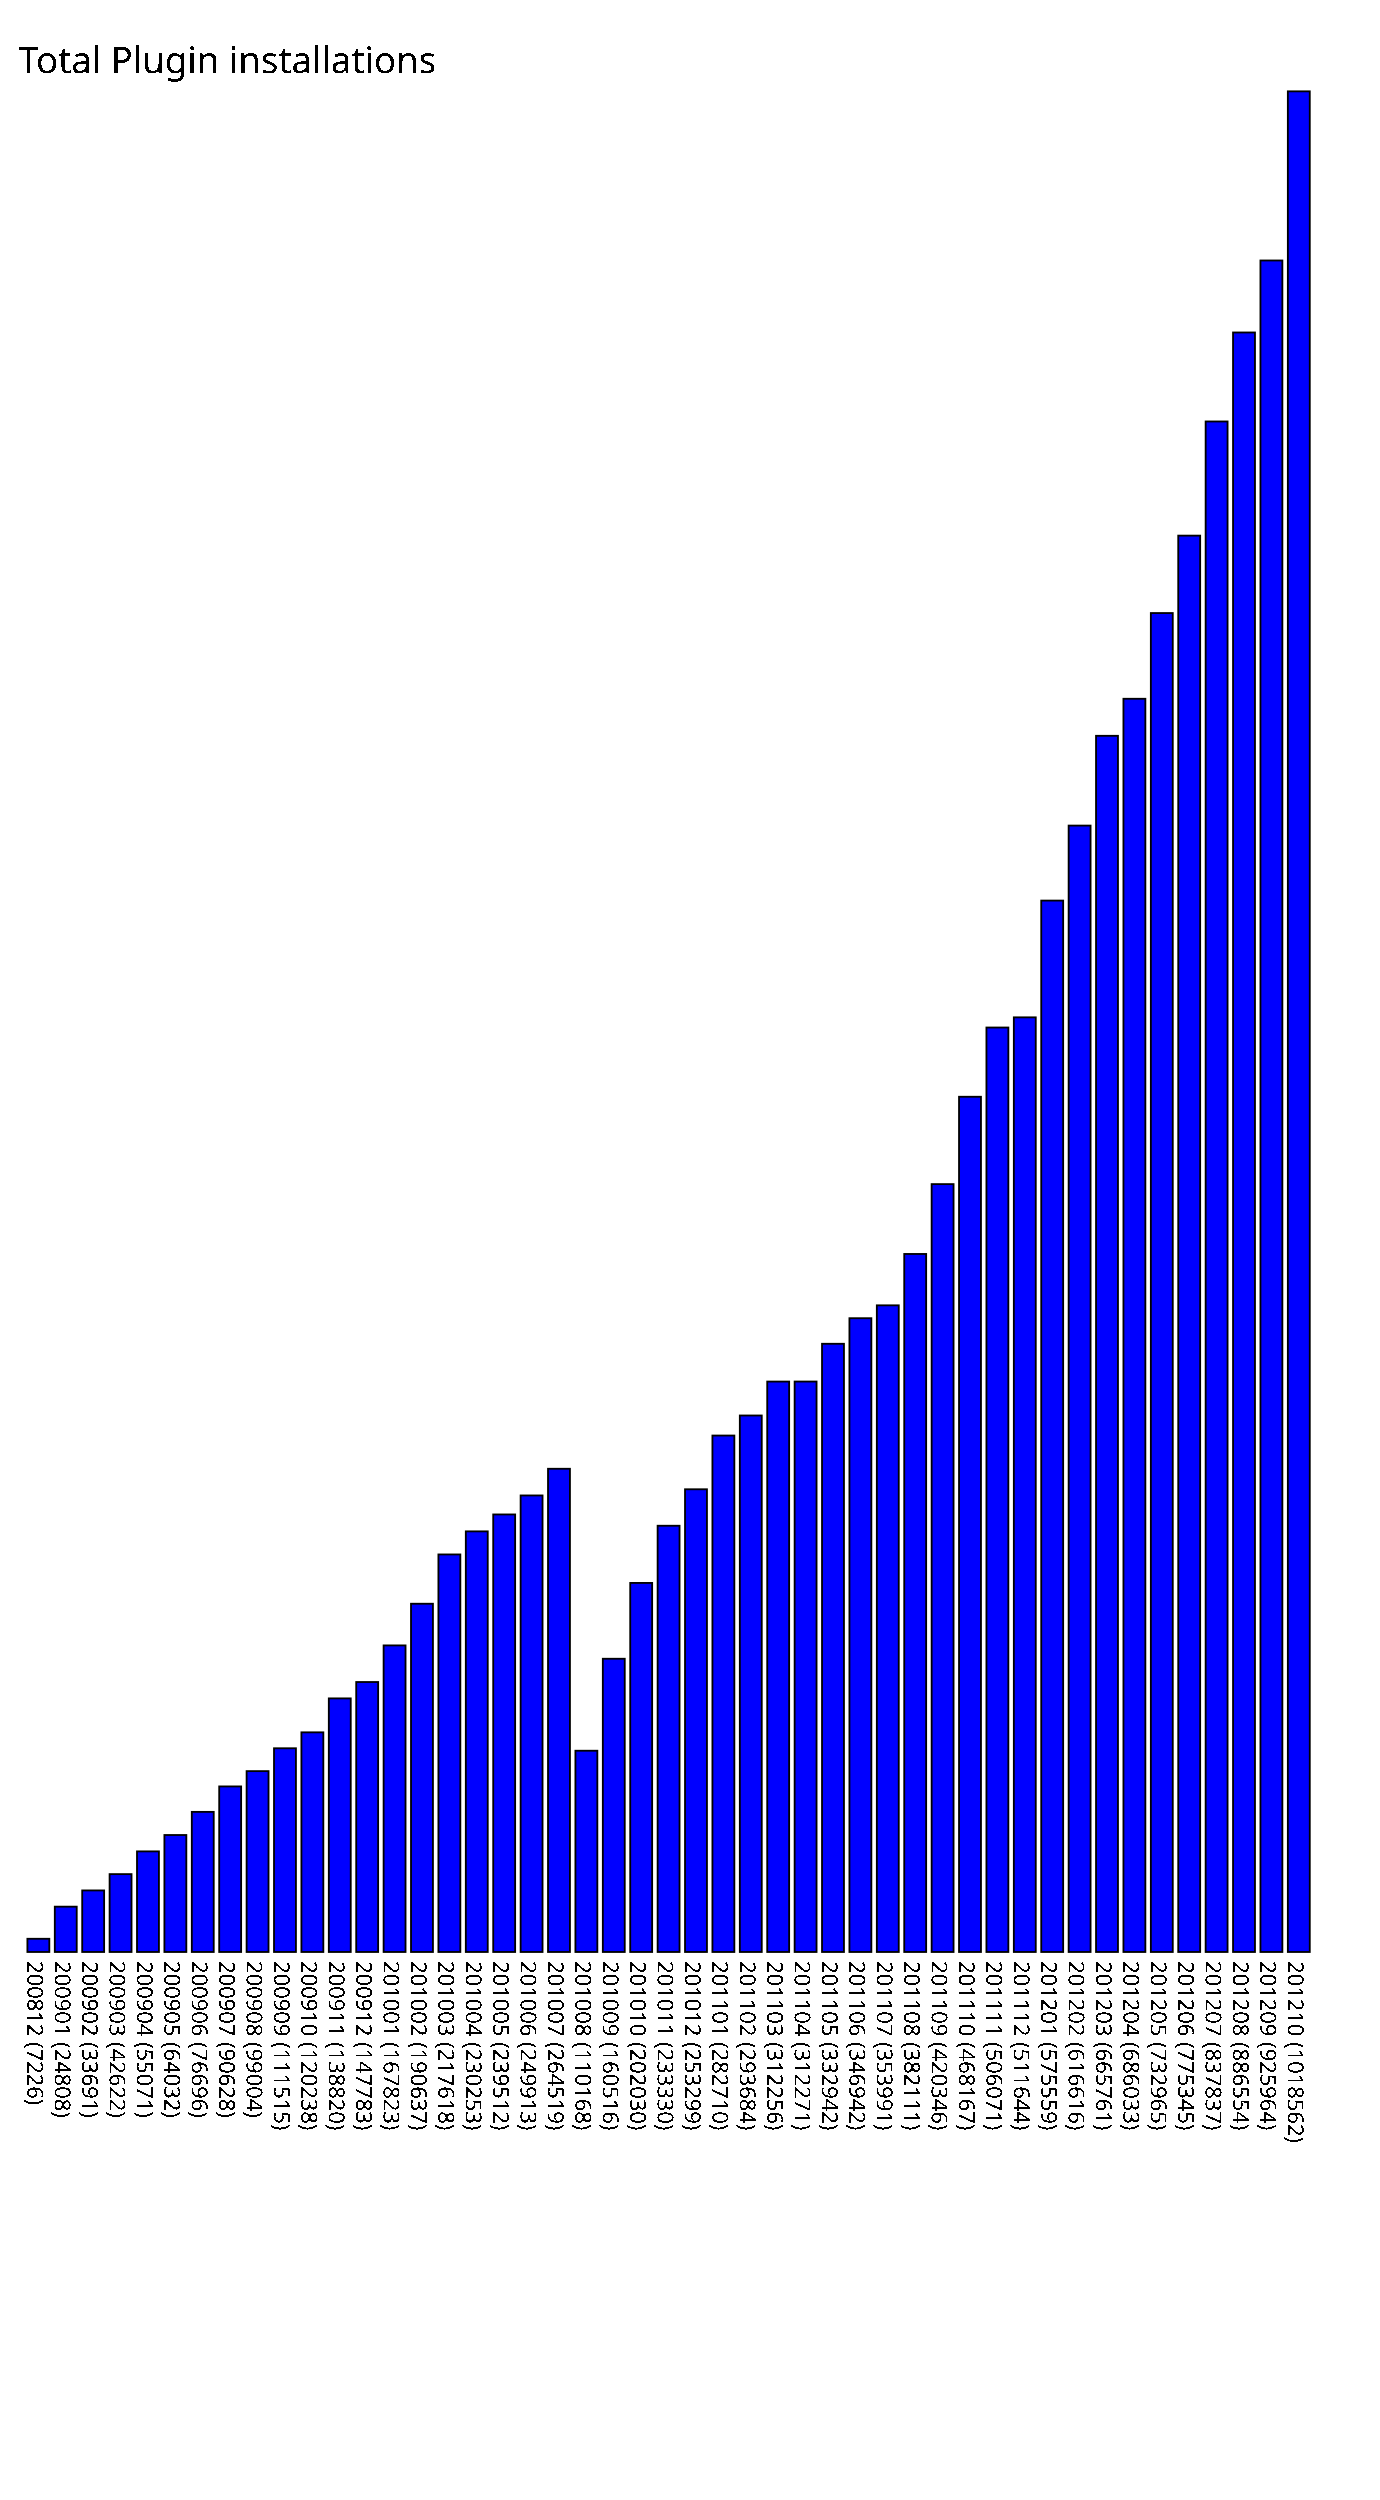
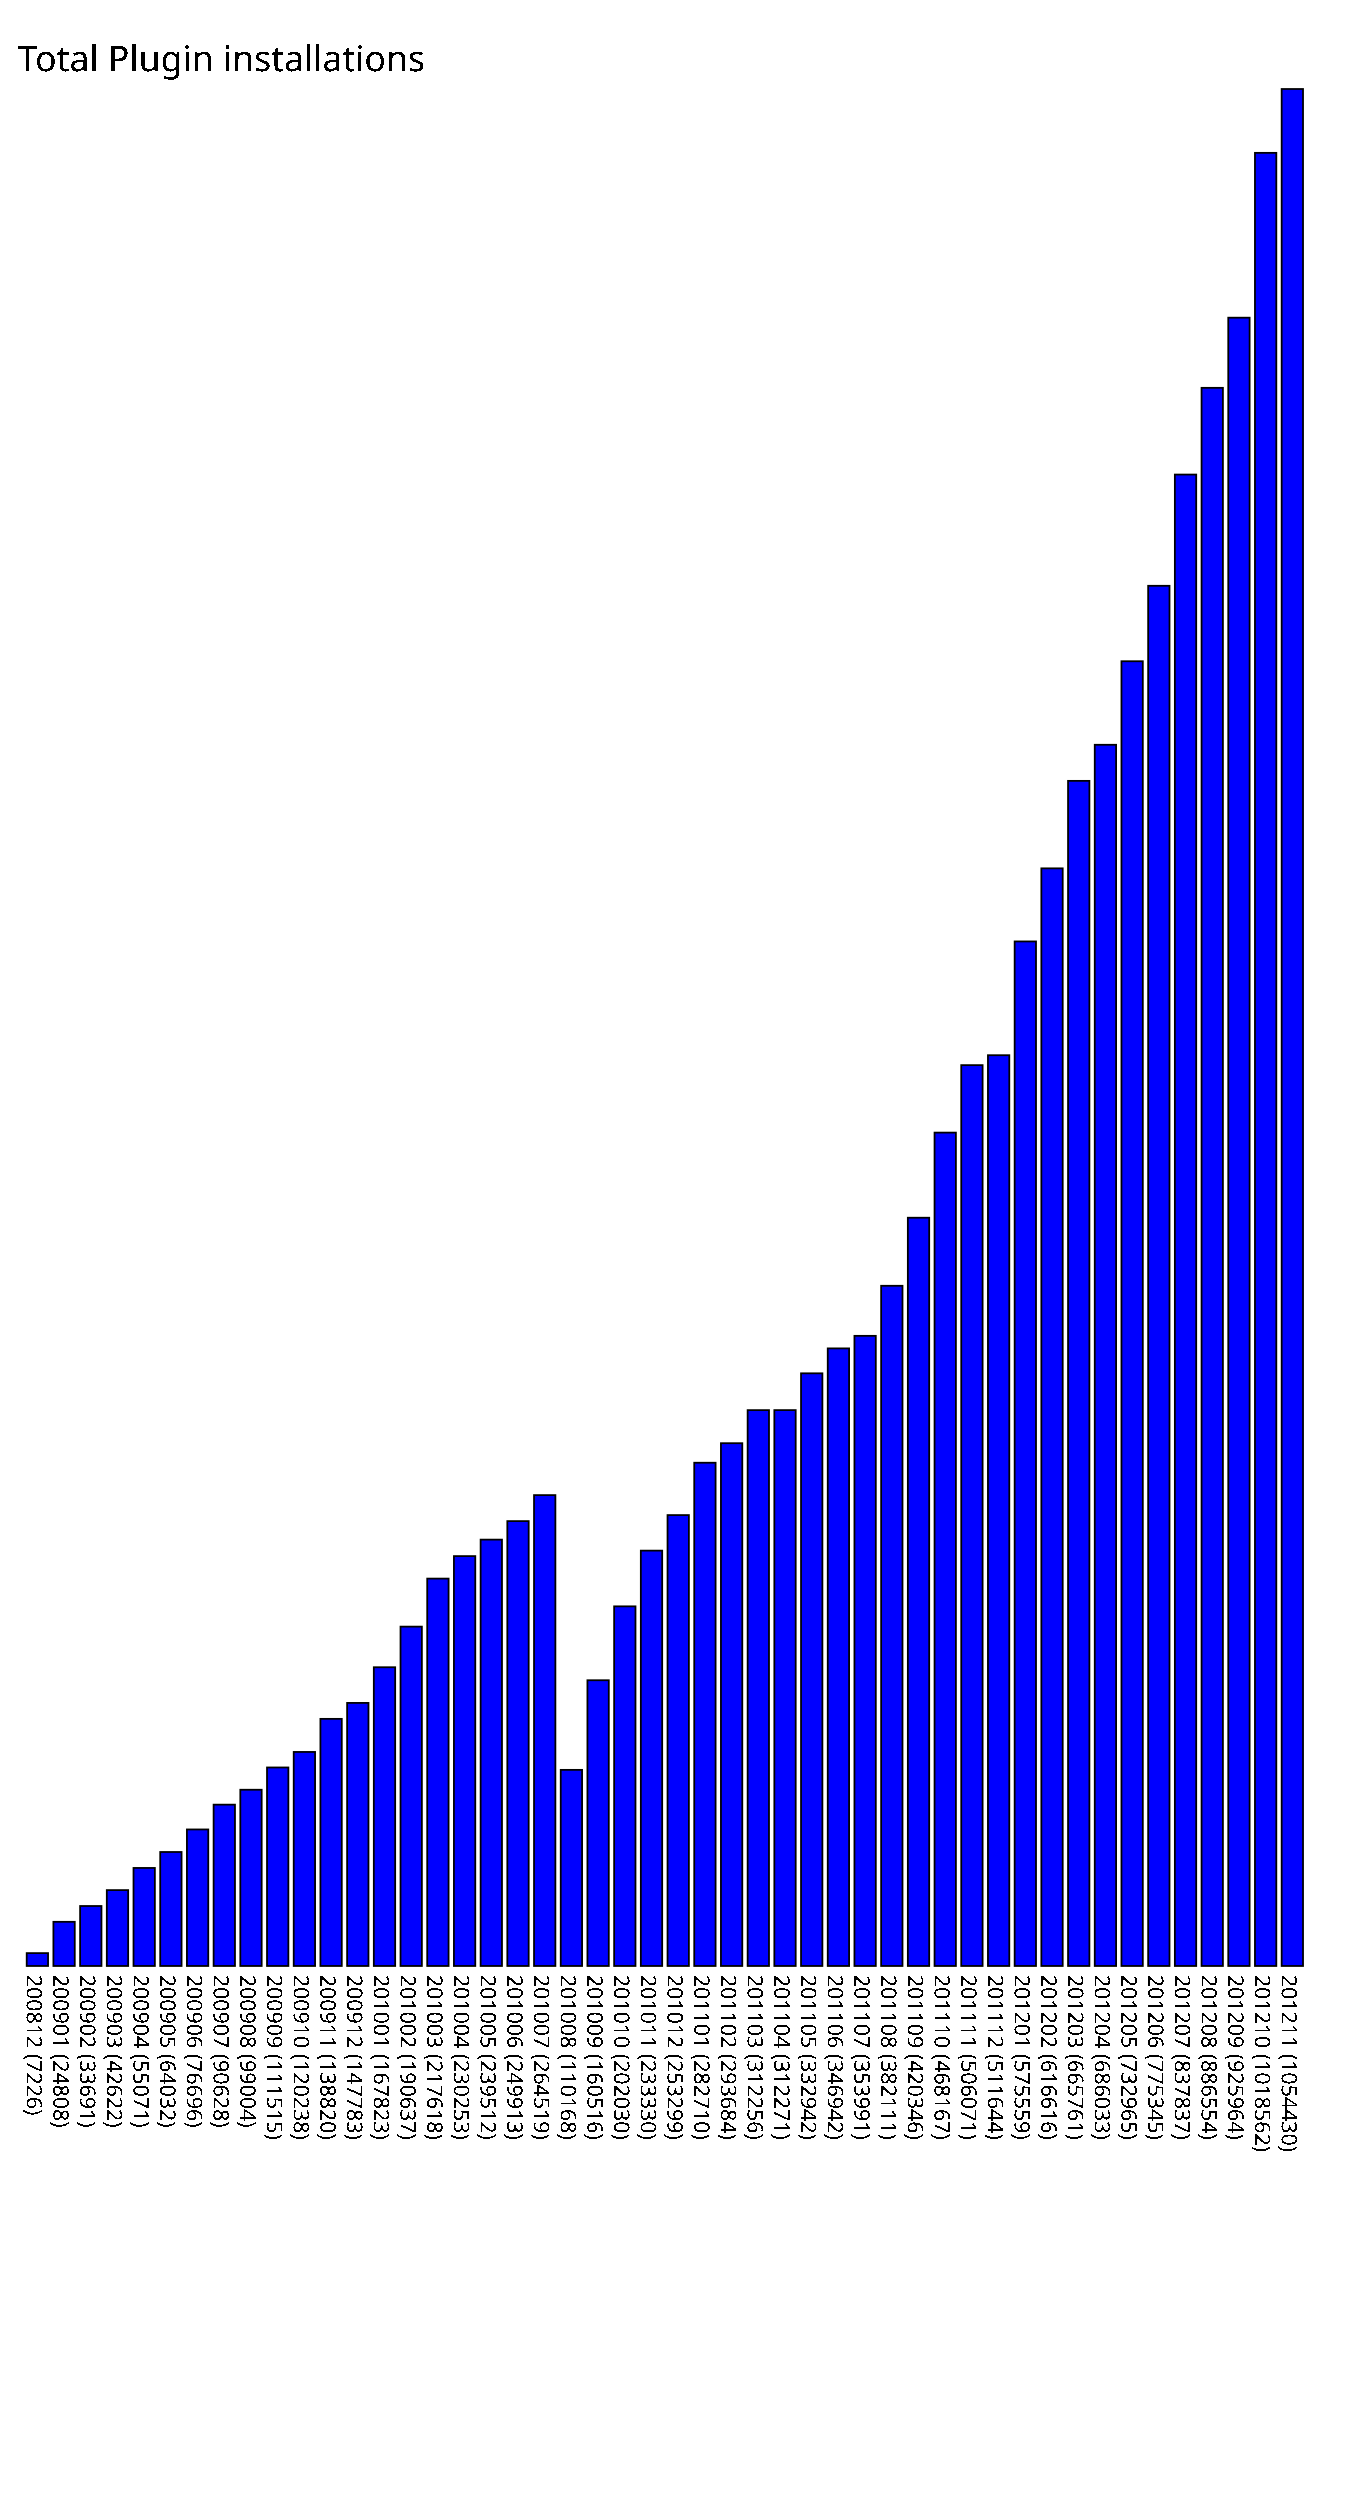
- <svg xmlns="http://www.w3.org/2000/svg" version="1.1" preserveAspectRatio="xMidYMid meet" viewBox="0 0 755 1368.562">
-   <rect fill="blue" height="7.226" stroke="black" width="12" x="15" y="1061.336" />
-   <text x="15" y="1073.562" font-family="Tahoma" font-size="12" transform="rotate(90 15,1073.562)" text-rendering="optimizeSpeed" fill="#000000;">200812 (7226)</text>
-   <rect fill="blue" height="24.808" stroke="black" width="12" x="30" y="1043.754" />
-   <text x="30" y="1073.562" font-family="Tahoma" font-size="12" transform="rotate(90 30,1073.562)" text-rendering="optimizeSpeed" fill="#000000;">200901 (24808)</text>
-   <rect fill="blue" height="33.691" stroke="black" width="12" x="45" y="1034.871" />
-   <text x="45" y="1073.562" font-family="Tahoma" font-size="12" transform="rotate(90 45,1073.562)" text-rendering="optimizeSpeed" fill="#000000;">200902 (33691)</text>
-   <rect fill="blue" height="42.622" stroke="black" width="12" x="60" y="1025.940" />
-   <text x="60" y="1073.562" font-family="Tahoma" font-size="12" transform="rotate(90 60,1073.562)" text-rendering="optimizeSpeed" fill="#000000;">200903 (42622)</text>
-   <rect fill="blue" height="55.071" stroke="black" width="12" x="75" y="1013.491" />
-   <text x="75" y="1073.562" font-family="Tahoma" font-size="12" transform="rotate(90 75,1073.562)" text-rendering="optimizeSpeed" fill="#000000;">200904 (55071)</text>
-   <rect fill="blue" height="64.032" stroke="black" width="12" x="90" y="1004.530" />
-   <text x="90" y="1073.562" font-family="Tahoma" font-size="12" transform="rotate(90 90,1073.562)" text-rendering="optimizeSpeed" fill="#000000;">200905 (64032)</text>
-   <rect fill="blue" height="76.696" stroke="black" width="12" x="105" y="991.866" />
-   <text x="105" y="1073.562" font-family="Tahoma" font-size="12" transform="rotate(90 105,1073.562)" text-rendering="optimizeSpeed" fill="#000000;">200906 (76696)</text>
-   <rect fill="blue" height="90.628" stroke="black" width="12" x="120" y="977.934" />
-   <text x="120" y="1073.562" font-family="Tahoma" font-size="12" transform="rotate(90 120,1073.562)" text-rendering="optimizeSpeed" fill="#000000;">200907 (90628)</text>
-   <rect fill="blue" height="99.004" stroke="black" width="12" x="135" y="969.558" />
-   <text x="135" y="1073.562" font-family="Tahoma" font-size="12" transform="rotate(90 135,1073.562)" text-rendering="optimizeSpeed" fill="#000000;">200908 (99004)</text>
-   <rect fill="blue" height="111.515" stroke="black" width="12" x="150" y="957.047" />
-   <text x="150" y="1073.562" font-family="Tahoma" font-size="12" transform="rotate(90 150,1073.562)" text-rendering="optimizeSpeed" fill="#000000;">200909 (111515)</text>
-   <rect fill="blue" height="120.238" stroke="black" width="12" x="165" y="948.324" />
-   <text x="165" y="1073.562" font-family="Tahoma" font-size="12" transform="rotate(90 165,1073.562)" text-rendering="optimizeSpeed" fill="#000000;">200910 (120238)</text>
-   <rect fill="blue" height="138.82" stroke="black" width="12" x="180" y="929.742" />
-   <text x="180" y="1073.562" font-family="Tahoma" font-size="12" transform="rotate(90 180,1073.562)" text-rendering="optimizeSpeed" fill="#000000;">200911 (138820)</text>
-   <rect fill="blue" height="147.783" stroke="black" width="12" x="195" y="920.779" />
-   <text x="195" y="1073.562" font-family="Tahoma" font-size="12" transform="rotate(90 195,1073.562)" text-rendering="optimizeSpeed" fill="#000000;">200912 (147783)</text>
-   <rect fill="blue" height="167.823" stroke="black" width="12" x="210" y="900.739" />
-   <text x="210" y="1073.562" font-family="Tahoma" font-size="12" transform="rotate(90 210,1073.562)" text-rendering="optimizeSpeed" fill="#000000;">201001 (167823)</text>
-   <rect fill="blue" height="190.637" stroke="black" width="12" x="225" y="877.925" />
-   <text x="225" y="1073.562" font-family="Tahoma" font-size="12" transform="rotate(90 225,1073.562)" text-rendering="optimizeSpeed" fill="#000000;">201002 (190637)</text>
-   <rect fill="blue" height="217.618" stroke="black" width="12" x="240" y="850.944" />
-   <text x="240" y="1073.562" font-family="Tahoma" font-size="12" transform="rotate(90 240,1073.562)" text-rendering="optimizeSpeed" fill="#000000;">201003 (217618)</text>
-   <rect fill="blue" height="230.253" stroke="black" width="12" x="255" y="838.309" />
-   <text x="255" y="1073.562" font-family="Tahoma" font-size="12" transform="rotate(90 255,1073.562)" text-rendering="optimizeSpeed" fill="#000000;">201004 (230253)</text>
-   <rect fill="blue" height="239.512" stroke="black" width="12" x="270" y="829.050" />
-   <text x="270" y="1073.562" font-family="Tahoma" font-size="12" transform="rotate(90 270,1073.562)" text-rendering="optimizeSpeed" fill="#000000;">201005 (239512)</text>
-   <rect fill="blue" height="249.913" stroke="black" width="12" x="285" y="818.649" />
-   <text x="285" y="1073.562" font-family="Tahoma" font-size="12" transform="rotate(90 285,1073.562)" text-rendering="optimizeSpeed" fill="#000000;">201006 (249913)</text>
-   <rect fill="blue" height="264.519" stroke="black" width="12" x="300" y="804.043" />
-   <text x="300" y="1073.562" font-family="Tahoma" font-size="12" transform="rotate(90 300,1073.562)" text-rendering="optimizeSpeed" fill="#000000;">201007 (264519)</text>
-   <rect fill="blue" height="110.168" stroke="black" width="12" x="315" y="958.394" />
-   <text x="315" y="1073.562" font-family="Tahoma" font-size="12" transform="rotate(90 315,1073.562)" text-rendering="optimizeSpeed" fill="#000000;">201008 (110168)</text>
-   <rect fill="blue" height="160.516" stroke="black" width="12" x="330" y="908.046" />
-   <text x="330" y="1073.562" font-family="Tahoma" font-size="12" transform="rotate(90 330,1073.562)" text-rendering="optimizeSpeed" fill="#000000;">201009 (160516)</text>
-   <rect fill="blue" height="202.03" stroke="black" width="12" x="345" y="866.532" />
-   <text x="345" y="1073.562" font-family="Tahoma" font-size="12" transform="rotate(90 345,1073.562)" text-rendering="optimizeSpeed" fill="#000000;">201010 (202030)</text>
-   <rect fill="blue" height="233.33" stroke="black" width="12" x="360" y="835.232" />
-   <text x="360" y="1073.562" font-family="Tahoma" font-size="12" transform="rotate(90 360,1073.562)" text-rendering="optimizeSpeed" fill="#000000;">201011 (233330)</text>
-   <rect fill="blue" height="253.299" stroke="black" width="12" x="375" y="815.263" />
-   <text x="375" y="1073.562" font-family="Tahoma" font-size="12" transform="rotate(90 375,1073.562)" text-rendering="optimizeSpeed" fill="#000000;">201012 (253299)</text>
-   <rect fill="blue" height="282.71" stroke="black" width="12" x="390" y="785.852" />
-   <text x="390" y="1073.562" font-family="Tahoma" font-size="12" transform="rotate(90 390,1073.562)" text-rendering="optimizeSpeed" fill="#000000;">201101 (282710)</text>
-   <rect fill="blue" height="293.684" stroke="black" width="12" x="405" y="774.878" />
-   <text x="405" y="1073.562" font-family="Tahoma" font-size="12" transform="rotate(90 405,1073.562)" text-rendering="optimizeSpeed" fill="#000000;">201102 (293684)</text>
-   <rect fill="blue" height="312.256" stroke="black" width="12" x="420" y="756.306" />
-   <text x="420" y="1073.562" font-family="Tahoma" font-size="12" transform="rotate(90 420,1073.562)" text-rendering="optimizeSpeed" fill="#000000;">201103 (312256)</text>
-   <rect fill="blue" height="312.271" stroke="black" width="12" x="435" y="756.291" />
-   <text x="435" y="1073.562" font-family="Tahoma" font-size="12" transform="rotate(90 435,1073.562)" text-rendering="optimizeSpeed" fill="#000000;">201104 (312271)</text>
-   <rect fill="blue" height="332.942" stroke="black" width="12" x="450" y="735.620" />
-   <text x="450" y="1073.562" font-family="Tahoma" font-size="12" transform="rotate(90 450,1073.562)" text-rendering="optimizeSpeed" fill="#000000;">201105 (332942)</text>
-   <rect fill="blue" height="346.942" stroke="black" width="12" x="465" y="721.620" />
-   <text x="465" y="1073.562" font-family="Tahoma" font-size="12" transform="rotate(90 465,1073.562)" text-rendering="optimizeSpeed" fill="#000000;">201106 (346942)</text>
-   <rect fill="blue" height="353.991" stroke="black" width="12" x="480" y="714.571" />
-   <text x="480" y="1073.562" font-family="Tahoma" font-size="12" transform="rotate(90 480,1073.562)" text-rendering="optimizeSpeed" fill="#000000;">201107 (353991)</text>
-   <rect fill="blue" height="382.111" stroke="black" width="12" x="495" y="686.451" />
-   <text x="495" y="1073.562" font-family="Tahoma" font-size="12" transform="rotate(90 495,1073.562)" text-rendering="optimizeSpeed" fill="#000000;">201108 (382111)</text>
-   <rect fill="blue" height="420.346" stroke="black" width="12" x="510" y="648.216" />
-   <text x="510" y="1073.562" font-family="Tahoma" font-size="12" transform="rotate(90 510,1073.562)" text-rendering="optimizeSpeed" fill="#000000;">201109 (420346)</text>
-   <rect fill="blue" height="468.167" stroke="black" width="12" x="525" y="600.395" />
-   <text x="525" y="1073.562" font-family="Tahoma" font-size="12" transform="rotate(90 525,1073.562)" text-rendering="optimizeSpeed" fill="#000000;">201110 (468167)</text>
-   <rect fill="blue" height="506.071" stroke="black" width="12" x="540" y="562.491" />
-   <text x="540" y="1073.562" font-family="Tahoma" font-size="12" transform="rotate(90 540,1073.562)" text-rendering="optimizeSpeed" fill="#000000;">201111 (506071)</text>
-   <rect fill="blue" height="511.644" stroke="black" width="12" x="555" y="556.918" />
-   <text x="555" y="1073.562" font-family="Tahoma" font-size="12" transform="rotate(90 555,1073.562)" text-rendering="optimizeSpeed" fill="#000000;">201112 (511644)</text>
-   <rect fill="blue" height="575.559" stroke="black" width="12" x="570" y="493.003" />
-   <text x="570" y="1073.562" font-family="Tahoma" font-size="12" transform="rotate(90 570,1073.562)" text-rendering="optimizeSpeed" fill="#000000;">201201 (575559)</text>
-   <rect fill="blue" height="616.616" stroke="black" width="12" x="585" y="451.946" />
-   <text x="585" y="1073.562" font-family="Tahoma" font-size="12" transform="rotate(90 585,1073.562)" text-rendering="optimizeSpeed" fill="#000000;">201202 (616616)</text>
-   <rect fill="blue" height="665.761" stroke="black" width="12" x="600" y="402.801" />
-   <text x="600" y="1073.562" font-family="Tahoma" font-size="12" transform="rotate(90 600,1073.562)" text-rendering="optimizeSpeed" fill="#000000;">201203 (665761)</text>
-   <rect fill="blue" height="686.033" stroke="black" width="12" x="615" y="382.529" />
-   <text x="615" y="1073.562" font-family="Tahoma" font-size="12" transform="rotate(90 615,1073.562)" text-rendering="optimizeSpeed" fill="#000000;">201204 (686033)</text>
-   <rect fill="blue" height="732.965" stroke="black" width="12" x="630" y="335.597" />
-   <text x="630" y="1073.562" font-family="Tahoma" font-size="12" transform="rotate(90 630,1073.562)" text-rendering="optimizeSpeed" fill="#000000;">201205 (732965)</text>
-   <rect fill="blue" height="775.345" stroke="black" width="12" x="645" y="293.217" />
-   <text x="645" y="1073.562" font-family="Tahoma" font-size="12" transform="rotate(90 645,1073.562)" text-rendering="optimizeSpeed" fill="#000000;">201206 (775345)</text>
-   <rect fill="blue" height="837.837" stroke="black" width="12" x="660" y="230.725" />
-   <text x="660" y="1073.562" font-family="Tahoma" font-size="12" transform="rotate(90 660,1073.562)" text-rendering="optimizeSpeed" fill="#000000;">201207 (837837)</text>
-   <rect fill="blue" height="886.554" stroke="black" width="12" x="675" y="182.008" />
-   <text x="675" y="1073.562" font-family="Tahoma" font-size="12" transform="rotate(90 675,1073.562)" text-rendering="optimizeSpeed" fill="#000000;">201208 (886554)</text>
-   <rect fill="blue" height="925.964" stroke="black" width="12" x="690" y="142.598" />
-   <text x="690" y="1073.562" font-family="Tahoma" font-size="12" transform="rotate(90 690,1073.562)" text-rendering="optimizeSpeed" fill="#000000;">201209 (925964)</text>
-   <rect fill="blue" height="1018.562" stroke="black" width="12" x="705" y="50.000" />
-   <text x="705" y="1073.562" font-family="Tahoma" font-size="12" transform="rotate(90 705,1073.562)" text-rendering="optimizeSpeed" fill="#000000;">201210 (1018562)</text>
+ <svg xmlns="http://www.w3.org/2000/svg" version="1.1" preserveAspectRatio="xMidYMid meet" viewBox="0 0 770 1404.43">
+   <rect fill="blue" height="7.226" stroke="black" width="12" x="15" y="1097.204" />
+   <text x="15" y="1109.430" font-family="Tahoma" font-size="12" transform="rotate(90 15,1109.430)" text-rendering="optimizeSpeed" fill="#000000;">200812 (7226)</text>
+   <rect fill="blue" height="24.808" stroke="black" width="12" x="30" y="1079.622" />
+   <text x="30" y="1109.430" font-family="Tahoma" font-size="12" transform="rotate(90 30,1109.430)" text-rendering="optimizeSpeed" fill="#000000;">200901 (24808)</text>
+   <rect fill="blue" height="33.691" stroke="black" width="12" x="45" y="1070.739" />
+   <text x="45" y="1109.430" font-family="Tahoma" font-size="12" transform="rotate(90 45,1109.430)" text-rendering="optimizeSpeed" fill="#000000;">200902 (33691)</text>
+   <rect fill="blue" height="42.622" stroke="black" width="12" x="60" y="1061.808" />
+   <text x="60" y="1109.430" font-family="Tahoma" font-size="12" transform="rotate(90 60,1109.430)" text-rendering="optimizeSpeed" fill="#000000;">200903 (42622)</text>
+   <rect fill="blue" height="55.071" stroke="black" width="12" x="75" y="1049.359" />
+   <text x="75" y="1109.430" font-family="Tahoma" font-size="12" transform="rotate(90 75,1109.430)" text-rendering="optimizeSpeed" fill="#000000;">200904 (55071)</text>
+   <rect fill="blue" height="64.032" stroke="black" width="12" x="90" y="1040.398" />
+   <text x="90" y="1109.430" font-family="Tahoma" font-size="12" transform="rotate(90 90,1109.430)" text-rendering="optimizeSpeed" fill="#000000;">200905 (64032)</text>
+   <rect fill="blue" height="76.696" stroke="black" width="12" x="105" y="1027.734" />
+   <text x="105" y="1109.430" font-family="Tahoma" font-size="12" transform="rotate(90 105,1109.430)" text-rendering="optimizeSpeed" fill="#000000;">200906 (76696)</text>
+   <rect fill="blue" height="90.628" stroke="black" width="12" x="120" y="1013.802" />
+   <text x="120" y="1109.430" font-family="Tahoma" font-size="12" transform="rotate(90 120,1109.430)" text-rendering="optimizeSpeed" fill="#000000;">200907 (90628)</text>
+   <rect fill="blue" height="99.004" stroke="black" width="12" x="135" y="1005.426" />
+   <text x="135" y="1109.430" font-family="Tahoma" font-size="12" transform="rotate(90 135,1109.430)" text-rendering="optimizeSpeed" fill="#000000;">200908 (99004)</text>
+   <rect fill="blue" height="111.515" stroke="black" width="12" x="150" y="992.915" />
+   <text x="150" y="1109.430" font-family="Tahoma" font-size="12" transform="rotate(90 150,1109.430)" text-rendering="optimizeSpeed" fill="#000000;">200909 (111515)</text>
+   <rect fill="blue" height="120.238" stroke="black" width="12" x="165" y="984.192" />
+   <text x="165" y="1109.430" font-family="Tahoma" font-size="12" transform="rotate(90 165,1109.430)" text-rendering="optimizeSpeed" fill="#000000;">200910 (120238)</text>
+   <rect fill="blue" height="138.82" stroke="black" width="12" x="180" y="965.61" />
+   <text x="180" y="1109.43" font-family="Tahoma" font-size="12" transform="rotate(90 180,1109.43)" text-rendering="optimizeSpeed" fill="#000000;">200911 (138820)</text>
+   <rect fill="blue" height="147.783" stroke="black" width="12" x="195" y="956.647" />
+   <text x="195" y="1109.430" font-family="Tahoma" font-size="12" transform="rotate(90 195,1109.430)" text-rendering="optimizeSpeed" fill="#000000;">200912 (147783)</text>
+   <rect fill="blue" height="167.823" stroke="black" width="12" x="210" y="936.607" />
+   <text x="210" y="1109.430" font-family="Tahoma" font-size="12" transform="rotate(90 210,1109.430)" text-rendering="optimizeSpeed" fill="#000000;">201001 (167823)</text>
+   <rect fill="blue" height="190.637" stroke="black" width="12" x="225" y="913.793" />
+   <text x="225" y="1109.430" font-family="Tahoma" font-size="12" transform="rotate(90 225,1109.430)" text-rendering="optimizeSpeed" fill="#000000;">201002 (190637)</text>
+   <rect fill="blue" height="217.618" stroke="black" width="12" x="240" y="886.812" />
+   <text x="240" y="1109.430" font-family="Tahoma" font-size="12" transform="rotate(90 240,1109.430)" text-rendering="optimizeSpeed" fill="#000000;">201003 (217618)</text>
+   <rect fill="blue" height="230.253" stroke="black" width="12" x="255" y="874.177" />
+   <text x="255" y="1109.430" font-family="Tahoma" font-size="12" transform="rotate(90 255,1109.430)" text-rendering="optimizeSpeed" fill="#000000;">201004 (230253)</text>
+   <rect fill="blue" height="239.512" stroke="black" width="12" x="270" y="864.918" />
+   <text x="270" y="1109.430" font-family="Tahoma" font-size="12" transform="rotate(90 270,1109.430)" text-rendering="optimizeSpeed" fill="#000000;">201005 (239512)</text>
+   <rect fill="blue" height="249.913" stroke="black" width="12" x="285" y="854.517" />
+   <text x="285" y="1109.430" font-family="Tahoma" font-size="12" transform="rotate(90 285,1109.430)" text-rendering="optimizeSpeed" fill="#000000;">201006 (249913)</text>
+   <rect fill="blue" height="264.519" stroke="black" width="12" x="300" y="839.911" />
+   <text x="300" y="1109.430" font-family="Tahoma" font-size="12" transform="rotate(90 300,1109.430)" text-rendering="optimizeSpeed" fill="#000000;">201007 (264519)</text>
+   <rect fill="blue" height="110.168" stroke="black" width="12" x="315" y="994.262" />
+   <text x="315" y="1109.430" font-family="Tahoma" font-size="12" transform="rotate(90 315,1109.430)" text-rendering="optimizeSpeed" fill="#000000;">201008 (110168)</text>
+   <rect fill="blue" height="160.516" stroke="black" width="12" x="330" y="943.914" />
+   <text x="330" y="1109.430" font-family="Tahoma" font-size="12" transform="rotate(90 330,1109.430)" text-rendering="optimizeSpeed" fill="#000000;">201009 (160516)</text>
+   <rect fill="blue" height="202.03" stroke="black" width="12" x="345" y="902.40" />
+   <text x="345" y="1109.43" font-family="Tahoma" font-size="12" transform="rotate(90 345,1109.43)" text-rendering="optimizeSpeed" fill="#000000;">201010 (202030)</text>
+   <rect fill="blue" height="233.33" stroke="black" width="12" x="360" y="871.10" />
+   <text x="360" y="1109.43" font-family="Tahoma" font-size="12" transform="rotate(90 360,1109.43)" text-rendering="optimizeSpeed" fill="#000000;">201011 (233330)</text>
+   <rect fill="blue" height="253.299" stroke="black" width="12" x="375" y="851.131" />
+   <text x="375" y="1109.430" font-family="Tahoma" font-size="12" transform="rotate(90 375,1109.430)" text-rendering="optimizeSpeed" fill="#000000;">201012 (253299)</text>
+   <rect fill="blue" height="282.71" stroke="black" width="12" x="390" y="821.72" />
+   <text x="390" y="1109.43" font-family="Tahoma" font-size="12" transform="rotate(90 390,1109.43)" text-rendering="optimizeSpeed" fill="#000000;">201101 (282710)</text>
+   <rect fill="blue" height="293.684" stroke="black" width="12" x="405" y="810.746" />
+   <text x="405" y="1109.430" font-family="Tahoma" font-size="12" transform="rotate(90 405,1109.430)" text-rendering="optimizeSpeed" fill="#000000;">201102 (293684)</text>
+   <rect fill="blue" height="312.256" stroke="black" width="12" x="420" y="792.174" />
+   <text x="420" y="1109.430" font-family="Tahoma" font-size="12" transform="rotate(90 420,1109.430)" text-rendering="optimizeSpeed" fill="#000000;">201103 (312256)</text>
+   <rect fill="blue" height="312.271" stroke="black" width="12" x="435" y="792.159" />
+   <text x="435" y="1109.430" font-family="Tahoma" font-size="12" transform="rotate(90 435,1109.430)" text-rendering="optimizeSpeed" fill="#000000;">201104 (312271)</text>
+   <rect fill="blue" height="332.942" stroke="black" width="12" x="450" y="771.488" />
+   <text x="450" y="1109.430" font-family="Tahoma" font-size="12" transform="rotate(90 450,1109.430)" text-rendering="optimizeSpeed" fill="#000000;">201105 (332942)</text>
+   <rect fill="blue" height="346.942" stroke="black" width="12" x="465" y="757.488" />
+   <text x="465" y="1109.430" font-family="Tahoma" font-size="12" transform="rotate(90 465,1109.430)" text-rendering="optimizeSpeed" fill="#000000;">201106 (346942)</text>
+   <rect fill="blue" height="353.991" stroke="black" width="12" x="480" y="750.439" />
+   <text x="480" y="1109.430" font-family="Tahoma" font-size="12" transform="rotate(90 480,1109.430)" text-rendering="optimizeSpeed" fill="#000000;">201107 (353991)</text>
+   <rect fill="blue" height="382.111" stroke="black" width="12" x="495" y="722.319" />
+   <text x="495" y="1109.430" font-family="Tahoma" font-size="12" transform="rotate(90 495,1109.430)" text-rendering="optimizeSpeed" fill="#000000;">201108 (382111)</text>
+   <rect fill="blue" height="420.346" stroke="black" width="12" x="510" y="684.084" />
+   <text x="510" y="1109.430" font-family="Tahoma" font-size="12" transform="rotate(90 510,1109.430)" text-rendering="optimizeSpeed" fill="#000000;">201109 (420346)</text>
+   <rect fill="blue" height="468.167" stroke="black" width="12" x="525" y="636.263" />
+   <text x="525" y="1109.430" font-family="Tahoma" font-size="12" transform="rotate(90 525,1109.430)" text-rendering="optimizeSpeed" fill="#000000;">201110 (468167)</text>
+   <rect fill="blue" height="506.071" stroke="black" width="12" x="540" y="598.359" />
+   <text x="540" y="1109.430" font-family="Tahoma" font-size="12" transform="rotate(90 540,1109.430)" text-rendering="optimizeSpeed" fill="#000000;">201111 (506071)</text>
+   <rect fill="blue" height="511.644" stroke="black" width="12" x="555" y="592.786" />
+   <text x="555" y="1109.430" font-family="Tahoma" font-size="12" transform="rotate(90 555,1109.430)" text-rendering="optimizeSpeed" fill="#000000;">201112 (511644)</text>
+   <rect fill="blue" height="575.559" stroke="black" width="12" x="570" y="528.871" />
+   <text x="570" y="1109.430" font-family="Tahoma" font-size="12" transform="rotate(90 570,1109.430)" text-rendering="optimizeSpeed" fill="#000000;">201201 (575559)</text>
+   <rect fill="blue" height="616.616" stroke="black" width="12" x="585" y="487.814" />
+   <text x="585" y="1109.430" font-family="Tahoma" font-size="12" transform="rotate(90 585,1109.430)" text-rendering="optimizeSpeed" fill="#000000;">201202 (616616)</text>
+   <rect fill="blue" height="665.761" stroke="black" width="12" x="600" y="438.669" />
+   <text x="600" y="1109.430" font-family="Tahoma" font-size="12" transform="rotate(90 600,1109.430)" text-rendering="optimizeSpeed" fill="#000000;">201203 (665761)</text>
+   <rect fill="blue" height="686.033" stroke="black" width="12" x="615" y="418.397" />
+   <text x="615" y="1109.430" font-family="Tahoma" font-size="12" transform="rotate(90 615,1109.430)" text-rendering="optimizeSpeed" fill="#000000;">201204 (686033)</text>
+   <rect fill="blue" height="732.965" stroke="black" width="12" x="630" y="371.465" />
+   <text x="630" y="1109.430" font-family="Tahoma" font-size="12" transform="rotate(90 630,1109.430)" text-rendering="optimizeSpeed" fill="#000000;">201205 (732965)</text>
+   <rect fill="blue" height="775.345" stroke="black" width="12" x="645" y="329.085" />
+   <text x="645" y="1109.430" font-family="Tahoma" font-size="12" transform="rotate(90 645,1109.430)" text-rendering="optimizeSpeed" fill="#000000;">201206 (775345)</text>
+   <rect fill="blue" height="837.837" stroke="black" width="12" x="660" y="266.593" />
+   <text x="660" y="1109.430" font-family="Tahoma" font-size="12" transform="rotate(90 660,1109.430)" text-rendering="optimizeSpeed" fill="#000000;">201207 (837837)</text>
+   <rect fill="blue" height="886.554" stroke="black" width="12" x="675" y="217.876" />
+   <text x="675" y="1109.430" font-family="Tahoma" font-size="12" transform="rotate(90 675,1109.430)" text-rendering="optimizeSpeed" fill="#000000;">201208 (886554)</text>
+   <rect fill="blue" height="925.964" stroke="black" width="12" x="690" y="178.466" />
+   <text x="690" y="1109.430" font-family="Tahoma" font-size="12" transform="rotate(90 690,1109.430)" text-rendering="optimizeSpeed" fill="#000000;">201209 (925964)</text>
+   <rect fill="blue" height="1018.562" stroke="black" width="12" x="705" y="85.868" />
+   <text x="705" y="1109.430" font-family="Tahoma" font-size="12" transform="rotate(90 705,1109.430)" text-rendering="optimizeSpeed" fill="#000000;">201210 (1018562)</text>
+   <rect fill="blue" height="1054.43" stroke="black" width="12" x="720" y="50.00" />
+   <text x="720" y="1109.43" font-family="Tahoma" font-size="12" transform="rotate(90 720,1109.43)" text-rendering="optimizeSpeed" fill="#000000;">201211 (1054430)</text>
  <text x="10" y="40" font-family="Tahoma" font-size="20" text-rendering="optimizeSpeed" fill="#000000;">Total Plugin installations</text>
</svg>
